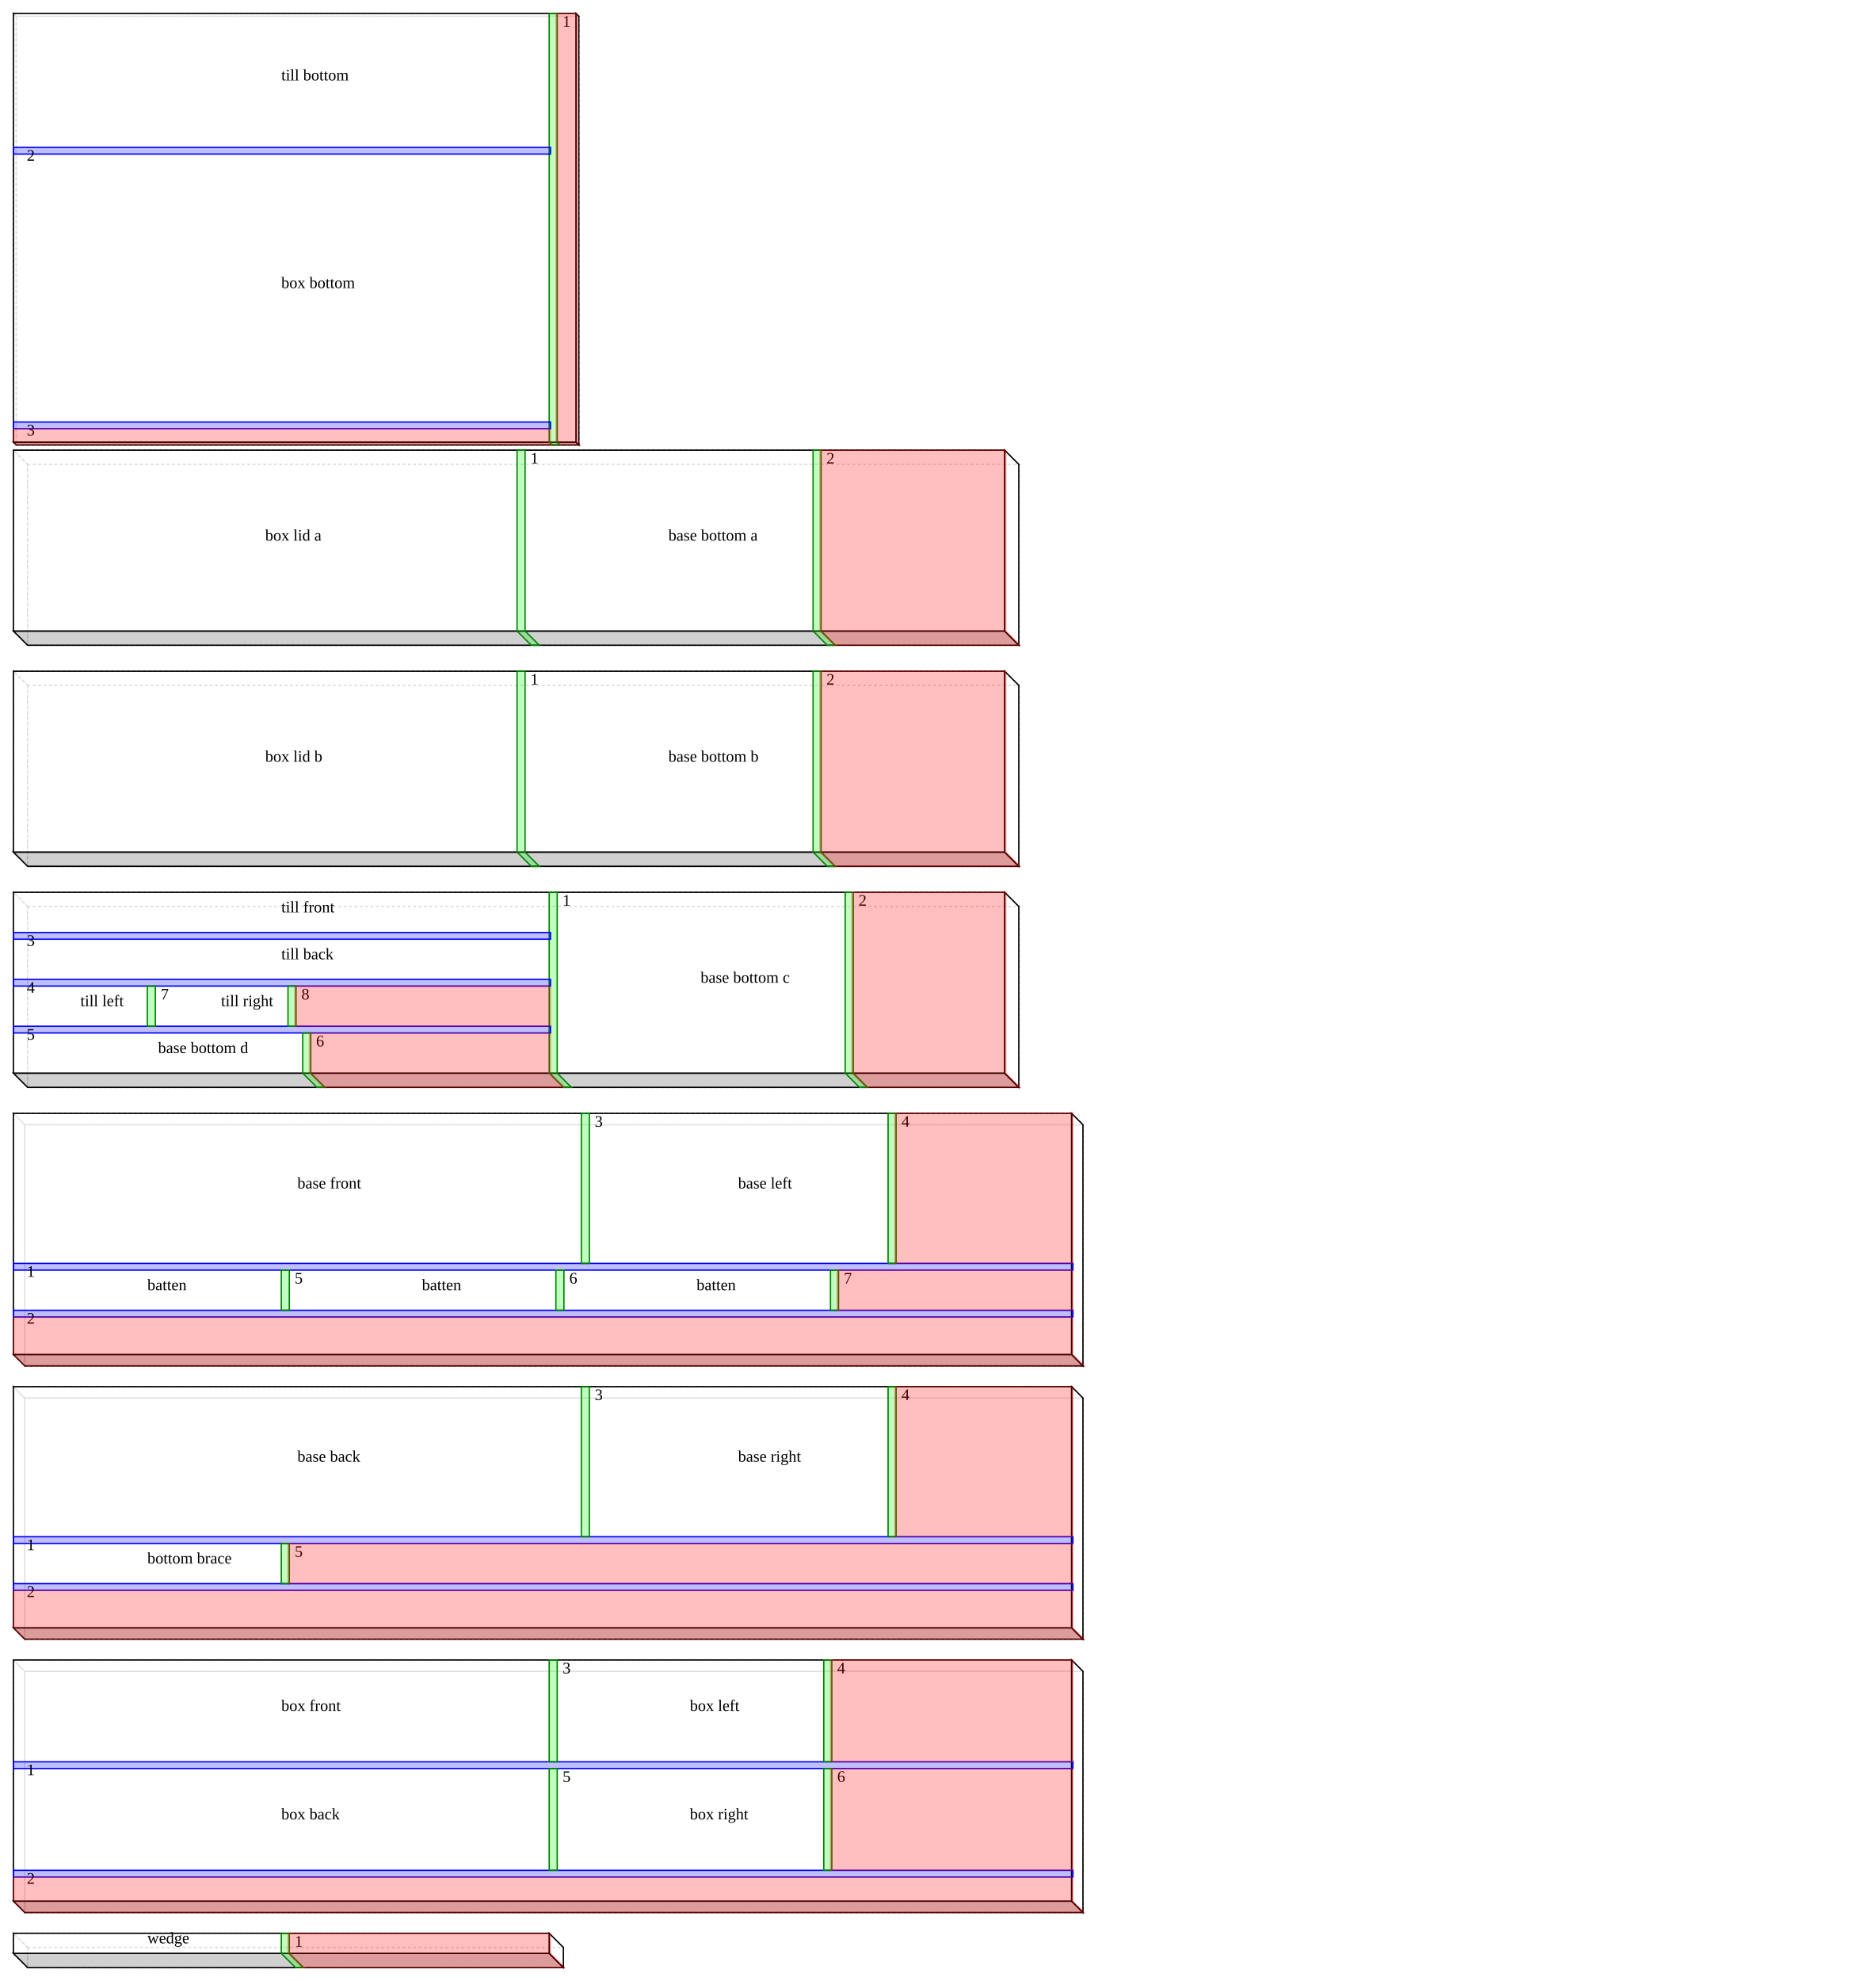
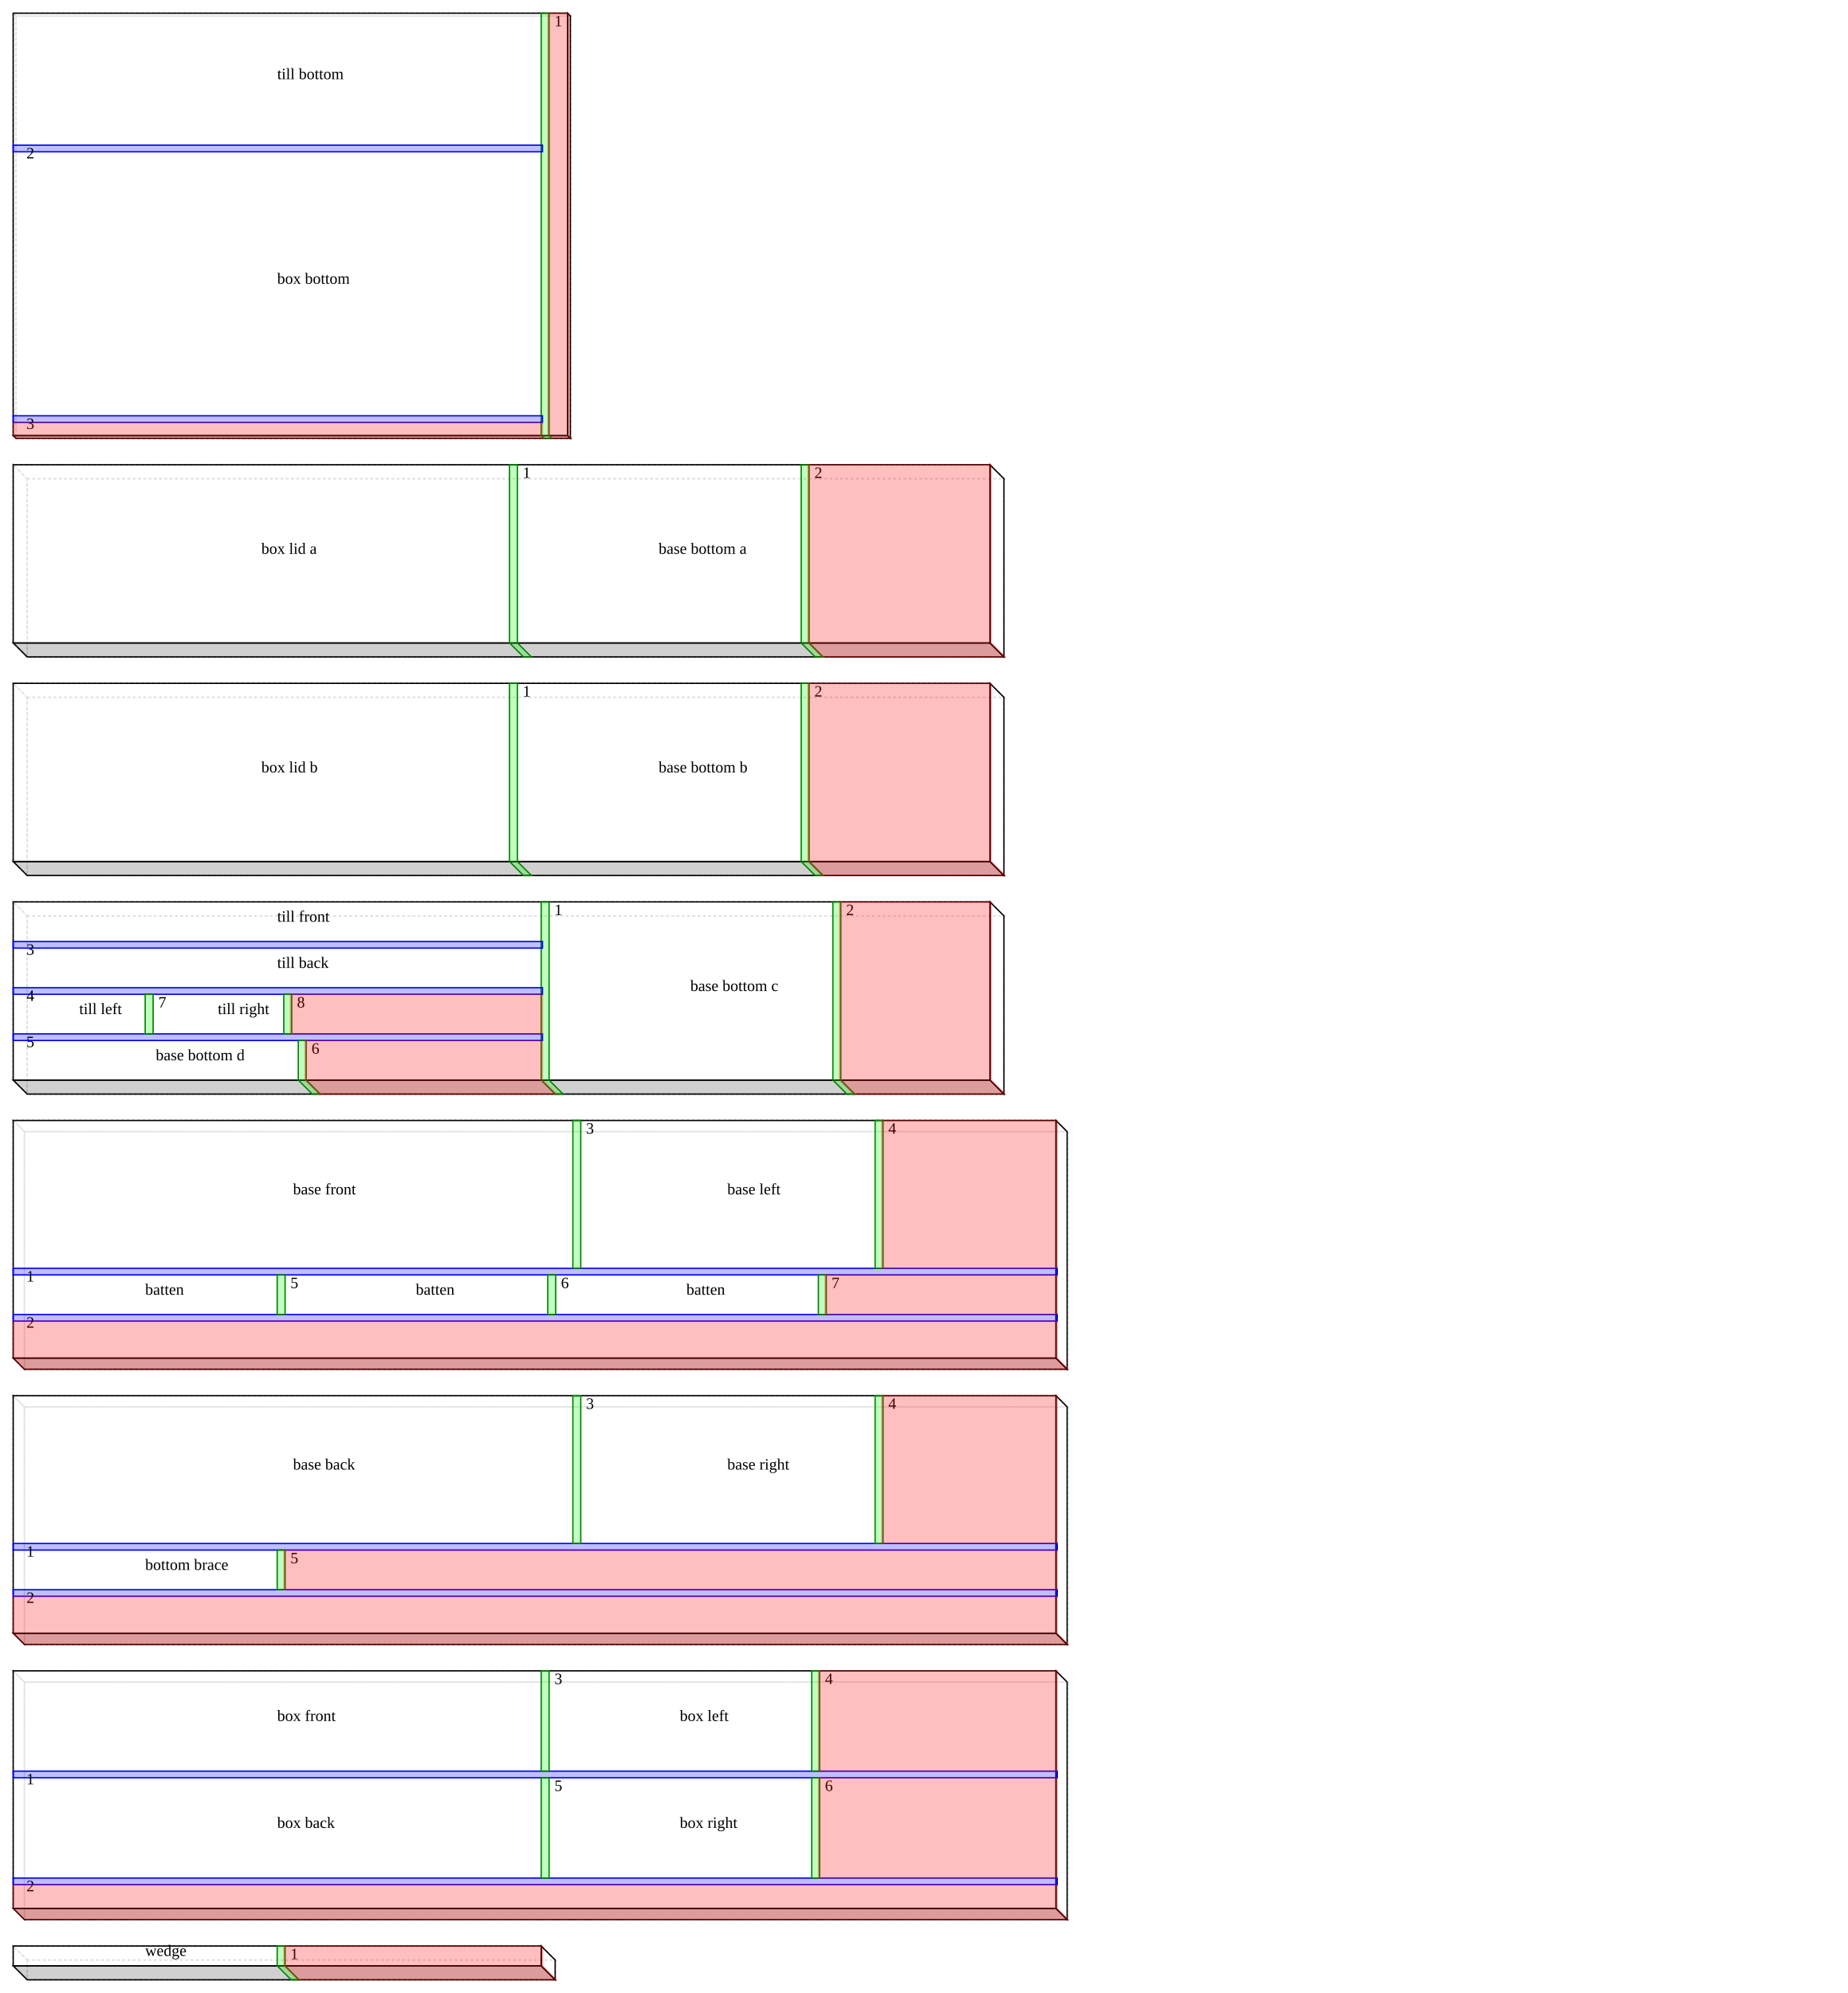
- <svg xmlns="http://www.w3.org/2000/svg" width="1400" viewBox="0 0 1400 1478.607">
+ <svg xmlns="http://www.w3.org/2000/svg" width="1400" viewBox="0 0 1400 1510.004">
  <polygon fill="none" stroke-width="1" stroke-dasharray="2" stroke="gray" points="12.121,12.121 12.121,332.121 432.121,332.121 432.121,12.121" />
  <polygon fill="none" stroke-width="1" stroke-dasharray="2" stroke="gray" points="10.0,10.0 10.0,330.0 12.121,332.121 12.121,12.121" />
  <polygon fill="none" stroke-width="1" stroke-dasharray="2" stroke="gray" points="12.121,12.121 432.121,12.121 430.0,10.0 10.0,10.0" />
  <polygon fill="rgba(192,192,192,0.75)" stroke-width="1" stroke-dasharray="" stroke="black" points="10.0,330.0 430.0,330.0 432.121,332.121 12.121,332.121" />
  <polygon fill="rgba(255,255,255,0.75)" stroke-width="1" stroke-dasharray="" stroke="black" points="432.121,12.121 432.121,332.121 430.0,330.0 430.0,10.0" />
  <polygon fill="rgba(255,255,255,0.75)" stroke-width="1" stroke-dasharray="" stroke="black" points="10.0,10.0 430.0,10.0 430.0,330.0 10.0,330.0" />
  <polygon fill="rgba(0,255,0,0.25)" stroke-width="1" stroke-dasharray="" stroke="green" points="410.0,10.0 416.0,10.0 416.0,330.0 418.121,332.121 412.121,332.121 410.0,330.0" />
  <text style="" text-anchor="left" x="420.0" y="20" fill="black">1</text>
  <polygon fill="rgba(255,0,0,0.25)" stroke-width="1" stroke-dasharray="" stroke="rgba(255,0,0,0.25)" points="415.0,10.0 431.0,10.0 431.0,330.0 433.121,332.121 417.121,332.121 415.0,330.0" />
  <polygon fill="rgba(0,0,255,0.25)" stroke-width="1" stroke-dasharray="" stroke="blue" points="10.0,110.0 411.0,110.0 411.0,115.0 10.0,115.0" />
  <text style="" text-anchor="left" x="20" y="120.0" fill="black">2</text>
  <polygon fill="rgba(0,0,255,0.25)" stroke-width="1" stroke-dasharray="" stroke="blue" points="10.0,315.0 411.0,315.0 411.0,320.0 10.0,320.0" />
  <text style="" text-anchor="left" x="20" y="325.0" fill="black">3</text>
  <polygon fill="rgba(255,0,0,0.25)" stroke-width="1" stroke-dasharray="" stroke="rgba(255,0,0,0.25)" points="10.0,320.0 411.0,320.0 411.0,330.0 413.121,332.121 12.121,332.121 10.0,330.0" />
  <text style="" text-anchor="start" x="210.0" y="60.0" fill="black">till bottom</text>
  <text style="" text-anchor="start" x="210.0" y="215.0" fill="black">box bottom</text>
-   <polygon fill="none" stroke-width="1" stroke-dasharray="2" stroke="gray" points="20.607,346.607 20.607,481.607 760.607,481.607 760.607,346.607" />
-   <polygon fill="none" stroke-width="1" stroke-dasharray="2" stroke="gray" points="10.0,336.0 10.0,471.0 20.607,481.607 20.607,346.607" />
-   <polygon fill="none" stroke-width="1" stroke-dasharray="2" stroke="gray" points="20.607,346.607 760.607,346.607 750.0,336.0 10.0,336.0" />
-   <polygon fill="rgba(192,192,192,0.75)" stroke-width="1" stroke-dasharray="" stroke="black" points="10.0,471.0 750.0,471.0 760.607,481.607 20.607,481.607" />
-   <polygon fill="rgba(255,255,255,0.75)" stroke-width="1" stroke-dasharray="" stroke="black" points="760.607,346.607 760.607,481.607 750.0,471.0 750.0,336.0" />
-   <polygon fill="rgba(255,255,255,0.75)" stroke-width="1" stroke-dasharray="" stroke="black" points="10.0,336.0 750.0,336.0 750.0,471.0 10.0,471.0" />
-   <polygon fill="rgba(0,255,0,0.25)" stroke-width="1" stroke-dasharray="" stroke="green" points="386.0,336.0 392.0,336.0 392.0,471.0 402.607,481.607 396.607,481.607 386.0,471.0" />
-   <text style="" text-anchor="left" x="396.0" y="346" fill="black">1</text>
-   <polygon fill="rgba(0,255,0,0.25)" stroke-width="1" stroke-dasharray="" stroke="green" points="607.0,336.0 613.0,336.0 613.0,471.0 623.607,481.607 617.607,481.607 607.0,471.0" />
-   <text style="" text-anchor="left" x="617.0" y="346" fill="black">2</text>
-   <polygon fill="rgba(255,0,0,0.25)" stroke-width="1" stroke-dasharray="" stroke="rgba(255,0,0,0.25)" points="612.0,336.0 751.0,336.0 751.0,471.0 761.607,481.607 622.607,481.607 612.0,471.0" />
-   <text style="" text-anchor="start" x="198.0" y="403.5" fill="black">box lid a</text>
-   <text style="" text-anchor="start" x="499.0" y="403.5" fill="black">base bottom a</text>
-   <polygon fill="none" stroke-width="1" stroke-dasharray="2" stroke="gray" points="20.607,511.607 20.607,646.607 760.607,646.607 760.607,511.607" />
-   <polygon fill="none" stroke-width="1" stroke-dasharray="2" stroke="gray" points="10.0,501.0 10.0,636.0 20.607,646.607 20.607,511.607" />
-   <polygon fill="none" stroke-width="1" stroke-dasharray="2" stroke="gray" points="20.607,511.607 760.607,511.607 750.0,501.0 10.0,501.0" />
-   <polygon fill="rgba(192,192,192,0.75)" stroke-width="1" stroke-dasharray="" stroke="black" points="10.0,636.0 750.0,636.0 760.607,646.607 20.607,646.607" />
-   <polygon fill="rgba(255,255,255,0.75)" stroke-width="1" stroke-dasharray="" stroke="black" points="760.607,511.607 760.607,646.607 750.0,636.0 750.0,501.0" />
-   <polygon fill="rgba(255,255,255,0.75)" stroke-width="1" stroke-dasharray="" stroke="black" points="10.0,501.0 750.0,501.0 750.0,636.0 10.0,636.0" />
-   <polygon fill="rgba(0,255,0,0.25)" stroke-width="1" stroke-dasharray="" stroke="green" points="386.0,501.0 392.0,501.0 392.0,636.0 402.607,646.607 396.607,646.607 386.0,636.0" />
-   <text style="" text-anchor="left" x="396.0" y="511" fill="black">1</text>
-   <polygon fill="rgba(0,255,0,0.25)" stroke-width="1" stroke-dasharray="" stroke="green" points="607.0,501.0 613.0,501.0 613.0,636.0 623.607,646.607 617.607,646.607 607.0,636.0" />
-   <text style="" text-anchor="left" x="617.0" y="511" fill="black">2</text>
-   <polygon fill="rgba(255,0,0,0.25)" stroke-width="1" stroke-dasharray="" stroke="rgba(255,0,0,0.25)" points="612.0,501.0 751.0,501.0 751.0,636.0 761.607,646.607 622.607,646.607 612.0,636.0" />
-   <text style="" text-anchor="start" x="198.0" y="568.5" fill="black">box lid b</text>
-   <text style="" text-anchor="start" x="499.0" y="568.5" fill="black">base bottom b</text>
-   <polygon fill="none" stroke-width="1" stroke-dasharray="2" stroke="gray" points="20.607,676.607 20.607,811.607 760.607,811.607 760.607,676.607" />
-   <polygon fill="none" stroke-width="1" stroke-dasharray="2" stroke="gray" points="10.0,666.0 10.0,801.0 20.607,811.607 20.607,676.607" />
-   <polygon fill="none" stroke-width="1" stroke-dasharray="2" stroke="gray" points="20.607,676.607 760.607,676.607 750.0,666.0 10.0,666.0" />
-   <polygon fill="rgba(192,192,192,0.75)" stroke-width="1" stroke-dasharray="" stroke="black" points="10.0,801.0 750.0,801.0 760.607,811.607 20.607,811.607" />
-   <polygon fill="rgba(255,255,255,0.75)" stroke-width="1" stroke-dasharray="" stroke="black" points="760.607,676.607 760.607,811.607 750.0,801.0 750.0,666.0" />
-   <polygon fill="rgba(255,255,255,0.75)" stroke-width="1" stroke-dasharray="" stroke="black" points="10.0,666.0 750.0,666.0 750.0,801.0 10.0,801.0" />
-   <polygon fill="rgba(0,255,0,0.25)" stroke-width="1" stroke-dasharray="" stroke="green" points="410.0,666.0 416.0,666.0 416.0,801.0 426.607,811.607 420.607,811.607 410.0,801.0" />
-   <text style="" text-anchor="left" x="420.0" y="676" fill="black">1</text>
-   <polygon fill="rgba(0,255,0,0.25)" stroke-width="1" stroke-dasharray="" stroke="green" points="631.0,666.0 637.0,666.0 637.0,801.0 647.607,811.607 641.607,811.607 631.0,801.0" />
-   <text style="" text-anchor="left" x="641.0" y="676" fill="black">2</text>
-   <polygon fill="rgba(255,0,0,0.25)" stroke-width="1" stroke-dasharray="" stroke="rgba(255,0,0,0.25)" points="636.0,666.0 751.0,666.0 751.0,801.0 761.607,811.607 646.607,811.607 636.0,801.0" />
-   <text style="" text-anchor="start" x="523.0" y="733.5" fill="black">base bottom c</text>
-   <polygon fill="rgba(0,0,255,0.25)" stroke-width="1" stroke-dasharray="" stroke="blue" points="10.0,696.0 411.0,696.0 411.0,701.0 10.0,701.0" />
-   <text style="" text-anchor="left" x="20" y="706" fill="black">3</text>
-   <polygon fill="rgba(0,0,255,0.25)" stroke-width="1" stroke-dasharray="" stroke="blue" points="10.0,731.0 411.0,731.0 411.0,736.0 10.0,736.0" />
-   <text style="" text-anchor="left" x="20" y="741" fill="black">4</text>
-   <polygon fill="rgba(0,0,255,0.25)" stroke-width="1" stroke-dasharray="" stroke="blue" points="10.0,766.0 411.0,766.0 411.0,771.0 10.0,771.0" />
-   <text style="" text-anchor="left" x="20" y="776" fill="black">5</text>
-   <polygon fill="rgba(0,255,0,0.25)" stroke-width="1" stroke-dasharray="" stroke="green" points="226.0,771.0 232.0,771.0 232.0,801.0 242.607,811.607 236.607,811.607 226.0,801.0" />
-   <text style="" text-anchor="left" x="236.0" y="781" fill="black">6</text>
-   <polygon fill="rgba(255,0,0,0.25)" stroke-width="1" stroke-dasharray="" stroke="rgba(255,0,0,0.25)" points="231.0,771.0 411.0,771.0 411.0,801.0 421.607,811.607 241.607,811.607 231.0,801.0" />
-   <text style="" text-anchor="start" x="118.0" y="786.0" fill="black">base bottom d</text>
-   <polygon fill="rgba(0,255,0,0.25)" stroke-width="1" stroke-dasharray="" stroke="green" points="110.0,736.0 116.0,736.0 116.0,766.0 110.0,766.0" />
-   <text style="" text-anchor="left" x="120.0" y="746" fill="black">7</text>
-   <polygon fill="rgba(0,255,0,0.25)" stroke-width="1" stroke-dasharray="" stroke="green" points="215.0,736.0 221.0,736.0 221.0,766.0 215.0,766.0" />
-   <text style="" text-anchor="left" x="225.0" y="746" fill="black">8</text>
-   <polygon fill="rgba(255,0,0,0.25)" stroke-width="1" stroke-dasharray="" stroke="rgba(255,0,0,0.25)" points="220.0,736.0 411.0,736.0 411.0,766.0 220.0,766.0" />
-   <text style="" text-anchor="start" x="210.0" y="681.0" fill="black">till front</text>
-   <text style="" text-anchor="start" x="210.0" y="716.0" fill="black">till back</text>
-   <text style="" text-anchor="start" x="60.0" y="751.0" fill="black">till left</text>
-   <text style="" text-anchor="start" x="165.0" y="751.0" fill="black">till right</text>
-   <polygon fill="none" stroke-width="1" stroke-dasharray="2" stroke="gray" points="18.485,839.485 18.485,1019.485 808.485,1019.485 808.485,839.485" />
-   <polygon fill="none" stroke-width="1" stroke-dasharray="2" stroke="gray" points="10.0,831.0 10.0,1011.0 18.485,1019.485 18.485,839.485" />
-   <polygon fill="none" stroke-width="1" stroke-dasharray="2" stroke="gray" points="18.485,839.485 808.485,839.485 800.0,831.0 10.0,831.0" />
-   <polygon fill="rgba(192,192,192,0.75)" stroke-width="1" stroke-dasharray="" stroke="black" points="10.0,1011.0 800.0,1011.0 808.485,1019.485 18.485,1019.485" />
-   <polygon fill="rgba(255,255,255,0.75)" stroke-width="1" stroke-dasharray="" stroke="black" points="808.485,839.485 808.485,1019.485 800.0,1011.0 800.0,831.0" />
-   <polygon fill="rgba(255,255,255,0.75)" stroke-width="1" stroke-dasharray="" stroke="black" points="10.0,831.0 800.0,831.0 800.0,1011.0 10.0,1011.0" />
-   <polygon fill="rgba(0,0,255,0.25)" stroke-width="1" stroke-dasharray="" stroke="blue" points="10.0,943.0 801.0,943.0 801.0,948.0 10.0,948.0" />
-   <text style="" text-anchor="left" x="20" y="953.0" fill="black">1</text>
-   <polygon fill="rgba(0,0,255,0.25)" stroke-width="1" stroke-dasharray="" stroke="blue" points="10.0,978.0 801.0,978.0 801.0,983.0 10.0,983.0" />
-   <text style="" text-anchor="left" x="20" y="988.0" fill="black">2</text>
-   <polygon fill="rgba(255,0,0,0.25)" stroke-width="1" stroke-dasharray="" stroke="rgba(255,0,0,0.25)" points="10.0,983.0 801.0,983.0 801.0,1011.0 809.485,1019.485 18.485,1019.485 10.0,1011.0" />
-   <polygon fill="rgba(0,255,0,0.25)" stroke-width="1" stroke-dasharray="" stroke="green" points="434.0,831.0 440.0,831.0 440.0,943.0 434.0,943.0" />
-   <text style="" text-anchor="left" x="444.0" y="841" fill="black">3</text>
-   <polygon fill="rgba(0,255,0,0.25)" stroke-width="1" stroke-dasharray="" stroke="green" points="663.0,831.0 669.0,831.0 669.0,943.0 663.0,943.0" />
-   <text style="" text-anchor="left" x="673.0" y="841" fill="black">4</text>
-   <polygon fill="rgba(255,0,0,0.25)" stroke-width="1" stroke-dasharray="" stroke="rgba(255,0,0,0.25)" points="668.0,831.0 801.0,831.0 801.0,943.0 668.0,943.0" />
-   <text style="" text-anchor="start" x="222.0" y="887.0" fill="black">base front</text>
-   <text style="" text-anchor="start" x="551.0" y="887.0" fill="black">base left</text>
-   <polygon fill="rgba(0,255,0,0.25)" stroke-width="1" stroke-dasharray="" stroke="green" points="210.0,948.0 216.0,948.0 216.0,978.0 210.0,978.0" />
-   <text style="" text-anchor="left" x="220.0" y="958.0" fill="black">5</text>
-   <polygon fill="rgba(0,255,0,0.25)" stroke-width="1" stroke-dasharray="" stroke="green" points="415.0,948.0 421.0,948.0 421.0,978.0 415.0,978.0" />
-   <text style="" text-anchor="left" x="425.0" y="958.0" fill="black">6</text>
-   <polygon fill="rgba(0,255,0,0.25)" stroke-width="1" stroke-dasharray="" stroke="green" points="620.0,948.0 626.0,948.0 626.0,978.0 620.0,978.0" />
-   <text style="" text-anchor="left" x="630.0" y="958.0" fill="black">7</text>
-   <polygon fill="rgba(255,0,0,0.25)" stroke-width="1" stroke-dasharray="" stroke="rgba(255,0,0,0.25)" points="625.0,948.0 801.0,948.0 801.0,978.0 625.0,978.0" />
-   <text style="" text-anchor="start" x="110.0" y="963.0" fill="black">batten</text>
-   <text style="" text-anchor="start" x="315.0" y="963.0" fill="black">batten</text>
-   <text style="" text-anchor="start" x="520.0" y="963.0" fill="black">batten</text>
-   <polygon fill="none" stroke-width="1" stroke-dasharray="2" stroke="gray" points="18.485,1043.485 18.485,1223.485 808.485,1223.485 808.485,1043.485" />
-   <polygon fill="none" stroke-width="1" stroke-dasharray="2" stroke="gray" points="10.0,1035.0 10.0,1215.0 18.485,1223.485 18.485,1043.485" />
-   <polygon fill="none" stroke-width="1" stroke-dasharray="2" stroke="gray" points="18.485,1043.485 808.485,1043.485 800.0,1035.0 10.0,1035.0" />
-   <polygon fill="rgba(192,192,192,0.75)" stroke-width="1" stroke-dasharray="" stroke="black" points="10.0,1215.0 800.0,1215.0 808.485,1223.485 18.485,1223.485" />
-   <polygon fill="rgba(255,255,255,0.75)" stroke-width="1" stroke-dasharray="" stroke="black" points="808.485,1043.485 808.485,1223.485 800.0,1215.0 800.0,1035.0" />
-   <polygon fill="rgba(255,255,255,0.75)" stroke-width="1" stroke-dasharray="" stroke="black" points="10.0,1035.0 800.0,1035.0 800.0,1215.0 10.0,1215.0" />
-   <polygon fill="rgba(0,0,255,0.25)" stroke-width="1" stroke-dasharray="" stroke="blue" points="10.0,1147.0 801.0,1147.0 801.0,1152.0 10.0,1152.0" />
-   <text style="" text-anchor="left" x="20" y="1157.0" fill="black">1</text>
-   <polygon fill="rgba(0,0,255,0.25)" stroke-width="1" stroke-dasharray="" stroke="blue" points="10.0,1182.0 801.0,1182.0 801.0,1187.0 10.0,1187.0" />
-   <text style="" text-anchor="left" x="20" y="1192.0" fill="black">2</text>
-   <polygon fill="rgba(255,0,0,0.25)" stroke-width="1" stroke-dasharray="" stroke="rgba(255,0,0,0.25)" points="10.0,1187.0 801.0,1187.0 801.0,1215.0 809.485,1223.485 18.485,1223.485 10.0,1215.0" />
-   <polygon fill="rgba(0,255,0,0.25)" stroke-width="1" stroke-dasharray="" stroke="green" points="434.0,1035.0 440.0,1035.0 440.0,1147.0 434.0,1147.0" />
-   <text style="" text-anchor="left" x="444.0" y="1045" fill="black">3</text>
-   <polygon fill="rgba(0,255,0,0.25)" stroke-width="1" stroke-dasharray="" stroke="green" points="663.0,1035.0 669.0,1035.0 669.0,1147.0 663.0,1147.0" />
-   <text style="" text-anchor="left" x="673.0" y="1045" fill="black">4</text>
-   <polygon fill="rgba(255,0,0,0.25)" stroke-width="1" stroke-dasharray="" stroke="rgba(255,0,0,0.25)" points="668.0,1035.0 801.0,1035.0 801.0,1147.0 668.0,1147.0" />
-   <text style="" text-anchor="start" x="222.0" y="1091.0" fill="black">base back</text>
-   <text style="" text-anchor="start" x="551.0" y="1091.0" fill="black">base right</text>
-   <polygon fill="rgba(0,255,0,0.25)" stroke-width="1" stroke-dasharray="" stroke="green" points="210.0,1152.0 216.0,1152.0 216.0,1182.0 210.0,1182.0" />
-   <text style="" text-anchor="left" x="220.0" y="1162.0" fill="black">5</text>
-   <polygon fill="rgba(255,0,0,0.25)" stroke-width="1" stroke-dasharray="" stroke="rgba(255,0,0,0.25)" points="215.0,1152.0 801.0,1152.0 801.0,1182.0 215.0,1182.0" />
-   <text style="" text-anchor="start" x="110.0" y="1167.0" fill="black">bottom brace</text>
-   <polygon fill="none" stroke-width="1" stroke-dasharray="2" stroke="gray" points="18.485,1247.485 18.485,1427.485 808.485,1427.485 808.485,1247.485" />
-   <polygon fill="none" stroke-width="1" stroke-dasharray="2" stroke="gray" points="10.0,1239.0 10.0,1419.0 18.485,1427.485 18.485,1247.485" />
-   <polygon fill="none" stroke-width="1" stroke-dasharray="2" stroke="gray" points="18.485,1247.485 808.485,1247.485 800.0,1239.0 10.0,1239.0" />
-   <polygon fill="rgba(192,192,192,0.75)" stroke-width="1" stroke-dasharray="" stroke="black" points="10.0,1419.0 800.0,1419.0 808.485,1427.485 18.485,1427.485" />
-   <polygon fill="rgba(255,255,255,0.75)" stroke-width="1" stroke-dasharray="" stroke="black" points="808.485,1247.485 808.485,1427.485 800.0,1419.0 800.0,1239.0" />
-   <polygon fill="rgba(255,255,255,0.75)" stroke-width="1" stroke-dasharray="" stroke="black" points="10.0,1239.0 800.0,1239.0 800.0,1419.0 10.0,1419.0" />
-   <polygon fill="rgba(0,0,255,0.25)" stroke-width="1" stroke-dasharray="" stroke="blue" points="10.0,1315.0 801.0,1315.0 801.0,1320.0 10.0,1320.0" />
-   <text style="" text-anchor="left" x="20" y="1325.0" fill="black">1</text>
-   <polygon fill="rgba(0,0,255,0.25)" stroke-width="1" stroke-dasharray="" stroke="blue" points="10.0,1396.0 801.0,1396.0 801.0,1401.0 10.0,1401.0" />
-   <text style="" text-anchor="left" x="20" y="1406.0" fill="black">2</text>
-   <polygon fill="rgba(255,0,0,0.25)" stroke-width="1" stroke-dasharray="" stroke="rgba(255,0,0,0.25)" points="10.0,1401.0 801.0,1401.0 801.0,1419.0 809.485,1427.485 18.485,1427.485 10.0,1419.0" />
-   <polygon fill="rgba(0,255,0,0.25)" stroke-width="1" stroke-dasharray="" stroke="green" points="410.0,1239.0 416.0,1239.0 416.0,1315.0 410.0,1315.0" />
-   <text style="" text-anchor="left" x="420.0" y="1249" fill="black">3</text>
-   <polygon fill="rgba(0,255,0,0.25)" stroke-width="1" stroke-dasharray="" stroke="green" points="615.0,1239.0 621.0,1239.0 621.0,1315.0 615.0,1315.0" />
-   <text style="" text-anchor="left" x="625.0" y="1249" fill="black">4</text>
-   <polygon fill="rgba(255,0,0,0.25)" stroke-width="1" stroke-dasharray="" stroke="rgba(255,0,0,0.25)" points="620.0,1239.0 801.0,1239.0 801.0,1315.0 620.0,1315.0" />
-   <polygon fill="rgba(0,255,0,0.25)" stroke-width="1" stroke-dasharray="" stroke="green" points="410.0,1320.0 416.0,1320.0 416.0,1396.0 410.0,1396.0" />
-   <text style="" text-anchor="left" x="420.0" y="1330.0" fill="black">5</text>
-   <polygon fill="rgba(0,255,0,0.25)" stroke-width="1" stroke-dasharray="" stroke="green" points="615.0,1320.0 621.0,1320.0 621.0,1396.0 615.0,1396.0" />
-   <text style="" text-anchor="left" x="625.0" y="1330.0" fill="black">6</text>
-   <polygon fill="rgba(255,0,0,0.25)" stroke-width="1" stroke-dasharray="" stroke="rgba(255,0,0,0.25)" points="620.0,1320.0 801.0,1320.0 801.0,1396.0 620.0,1396.0" />
-   <text style="" text-anchor="start" x="210.0" y="1277.0" fill="black">box front</text>
-   <text style="" text-anchor="start" x="515.0" y="1277.0" fill="black">box left</text>
-   <text style="" text-anchor="start" x="210.0" y="1358.0" fill="black">box back</text>
-   <text style="" text-anchor="start" x="515.0" y="1358.0" fill="black">box right</text>
-   <polygon fill="none" stroke-width="1" stroke-dasharray="2" stroke="gray" points="20.607,1453.607 20.607,1468.607 420.607,1468.607 420.607,1453.607" />
-   <polygon fill="none" stroke-width="1" stroke-dasharray="2" stroke="gray" points="10.0,1443.0 10.0,1458.0 20.607,1468.607 20.607,1453.607" />
-   <polygon fill="none" stroke-width="1" stroke-dasharray="2" stroke="gray" points="20.607,1453.607 420.607,1453.607 410.0,1443.0 10.0,1443.0" />
-   <polygon fill="rgba(192,192,192,0.75)" stroke-width="1" stroke-dasharray="" stroke="black" points="10.0,1458.0 410.0,1458.0 420.607,1468.607 20.607,1468.607" />
-   <polygon fill="rgba(255,255,255,0.75)" stroke-width="1" stroke-dasharray="" stroke="black" points="420.607,1453.607 420.607,1468.607 410.0,1458.0 410.0,1443.0" />
-   <polygon fill="rgba(255,255,255,0.75)" stroke-width="1" stroke-dasharray="" stroke="black" points="10.0,1443.0 410.0,1443.0 410.0,1458.0 10.0,1458.0" />
-   <polygon fill="rgba(0,255,0,0.25)" stroke-width="1" stroke-dasharray="" stroke="green" points="210.0,1443.0 216.0,1443.0 216.0,1458.0 226.607,1468.607 220.607,1468.607 210.0,1458.0" />
-   <text style="" text-anchor="left" x="220.0" y="1453" fill="black">1</text>
-   <polygon fill="rgba(255,0,0,0.25)" stroke-width="1" stroke-dasharray="" stroke="rgba(255,0,0,0.25)" points="215.0,1443.0 411.0,1443.0 411.0,1458.0 421.607,1468.607 225.607,1468.607 215.0,1458.0" />
-   <text style="" text-anchor="start" x="110.0" y="1450.5" fill="black">wedge</text>
+   <polygon fill="none" stroke-width="1" stroke-dasharray="2" stroke="gray" points="20.607,362.728 20.607,497.728 760.607,497.728 760.607,362.728" />
+   <polygon fill="none" stroke-width="1" stroke-dasharray="2" stroke="gray" points="10.0,352.121 10.0,487.121 20.607,497.728 20.607,362.728" />
+   <polygon fill="none" stroke-width="1" stroke-dasharray="2" stroke="gray" points="20.607,362.728 760.607,362.728 750.0,352.121 10.0,352.121" />
+   <polygon fill="rgba(192,192,192,0.75)" stroke-width="1" stroke-dasharray="" stroke="black" points="10.0,487.121 750.0,487.121 760.607,497.728 20.607,497.728" />
+   <polygon fill="rgba(255,255,255,0.75)" stroke-width="1" stroke-dasharray="" stroke="black" points="760.607,362.728 760.607,497.728 750.0,487.121 750.0,352.121" />
+   <polygon fill="rgba(255,255,255,0.75)" stroke-width="1" stroke-dasharray="" stroke="black" points="10.0,352.121 750.0,352.121 750.0,487.121 10.0,487.121" />
+   <polygon fill="rgba(0,255,0,0.25)" stroke-width="1" stroke-dasharray="" stroke="green" points="386.0,352.121 392.0,352.121 392.0,487.121 402.607,497.728 396.607,497.728 386.0,487.121" />
+   <text style="" text-anchor="left" x="396.0" y="362.121" fill="black">1</text>
+   <polygon fill="rgba(0,255,0,0.25)" stroke-width="1" stroke-dasharray="" stroke="green" points="607.0,352.121 613.0,352.121 613.0,487.121 623.607,497.728 617.607,497.728 607.0,487.121" />
+   <text style="" text-anchor="left" x="617.0" y="362.121" fill="black">2</text>
+   <polygon fill="rgba(255,0,0,0.25)" stroke-width="1" stroke-dasharray="" stroke="rgba(255,0,0,0.25)" points="612.0,352.121 751.0,352.121 751.0,487.121 761.607,497.728 622.607,497.728 612.0,487.121" />
+   <text style="" text-anchor="start" x="198.0" y="419.621" fill="black">box lid a</text>
+   <text style="" text-anchor="start" x="499.0" y="419.621" fill="black">base bottom a</text>
+   <polygon fill="none" stroke-width="1" stroke-dasharray="2" stroke="gray" points="20.607,528.335 20.607,663.335 760.607,663.335 760.607,528.335" />
+   <polygon fill="none" stroke-width="1" stroke-dasharray="2" stroke="gray" points="10.0,517.728 10.0,652.728 20.607,663.335 20.607,528.335" />
+   <polygon fill="none" stroke-width="1" stroke-dasharray="2" stroke="gray" points="20.607,528.335 760.607,528.335 750.0,517.728 10.0,517.728" />
+   <polygon fill="rgba(192,192,192,0.75)" stroke-width="1" stroke-dasharray="" stroke="black" points="10.0,652.728 750.0,652.728 760.607,663.335 20.607,663.335" />
+   <polygon fill="rgba(255,255,255,0.75)" stroke-width="1" stroke-dasharray="" stroke="black" points="760.607,528.335 760.607,663.335 750.0,652.728 750.0,517.728" />
+   <polygon fill="rgba(255,255,255,0.75)" stroke-width="1" stroke-dasharray="" stroke="black" points="10.0,517.728 750.0,517.728 750.0,652.728 10.0,652.728" />
+   <polygon fill="rgba(0,255,0,0.25)" stroke-width="1" stroke-dasharray="" stroke="green" points="386.0,517.728 392.0,517.728 392.0,652.728 402.607,663.335 396.607,663.335 386.0,652.728" />
+   <text style="" text-anchor="left" x="396.0" y="527.728" fill="black">1</text>
+   <polygon fill="rgba(0,255,0,0.25)" stroke-width="1" stroke-dasharray="" stroke="green" points="607.0,517.728 613.0,517.728 613.0,652.728 623.607,663.335 617.607,663.335 607.0,652.728" />
+   <text style="" text-anchor="left" x="617.0" y="527.728" fill="black">2</text>
+   <polygon fill="rgba(255,0,0,0.25)" stroke-width="1" stroke-dasharray="" stroke="rgba(255,0,0,0.25)" points="612.0,517.728 751.0,517.728 751.0,652.728 761.607,663.335 622.607,663.335 612.0,652.728" />
+   <text style="" text-anchor="start" x="198.0" y="585.228" fill="black">box lid b</text>
+   <text style="" text-anchor="start" x="499.0" y="585.228" fill="black">base bottom b</text>
+   <polygon fill="none" stroke-width="1" stroke-dasharray="2" stroke="gray" points="20.607,693.941 20.607,828.941 760.607,828.941 760.607,693.941" />
+   <polygon fill="none" stroke-width="1" stroke-dasharray="2" stroke="gray" points="10.0,683.335 10.0,818.335 20.607,828.941 20.607,693.941" />
+   <polygon fill="none" stroke-width="1" stroke-dasharray="2" stroke="gray" points="20.607,693.941 760.607,693.941 750.0,683.335 10.0,683.335" />
+   <polygon fill="rgba(192,192,192,0.75)" stroke-width="1" stroke-dasharray="" stroke="black" points="10.0,818.335 750.0,818.335 760.607,828.941 20.607,828.941" />
+   <polygon fill="rgba(255,255,255,0.75)" stroke-width="1" stroke-dasharray="" stroke="black" points="760.607,693.941 760.607,828.941 750.0,818.335 750.0,683.335" />
+   <polygon fill="rgba(255,255,255,0.75)" stroke-width="1" stroke-dasharray="" stroke="black" points="10.0,683.335 750.0,683.335 750.0,818.335 10.0,818.335" />
+   <polygon fill="rgba(0,255,0,0.25)" stroke-width="1" stroke-dasharray="" stroke="green" points="410.0,683.335 416.0,683.335 416.0,818.335 426.607,828.941 420.607,828.941 410.0,818.335" />
+   <text style="" text-anchor="left" x="420.0" y="693.335" fill="black">1</text>
+   <polygon fill="rgba(0,255,0,0.25)" stroke-width="1" stroke-dasharray="" stroke="green" points="631.0,683.335 637.0,683.335 637.0,818.335 647.607,828.941 641.607,828.941 631.0,818.335" />
+   <text style="" text-anchor="left" x="641.0" y="693.335" fill="black">2</text>
+   <polygon fill="rgba(255,0,0,0.25)" stroke-width="1" stroke-dasharray="" stroke="rgba(255,0,0,0.25)" points="636.0,683.335 751.0,683.335 751.0,818.335 761.607,828.941 646.607,828.941 636.0,818.335" />
+   <text style="" text-anchor="start" x="523.0" y="750.835" fill="black">base bottom c</text>
+   <polygon fill="rgba(0,0,255,0.25)" stroke-width="1" stroke-dasharray="" stroke="blue" points="10.0,713.335 411.0,713.335 411.0,718.335 10.0,718.335" />
+   <text style="" text-anchor="left" x="20" y="723.335" fill="black">3</text>
+   <polygon fill="rgba(0,0,255,0.25)" stroke-width="1" stroke-dasharray="" stroke="blue" points="10.0,748.335 411.0,748.335 411.0,753.335 10.0,753.335" />
+   <text style="" text-anchor="left" x="20" y="758.335" fill="black">4</text>
+   <polygon fill="rgba(0,0,255,0.25)" stroke-width="1" stroke-dasharray="" stroke="blue" points="10.0,783.335 411.0,783.335 411.0,788.335 10.0,788.335" />
+   <text style="" text-anchor="left" x="20" y="793.335" fill="black">5</text>
+   <polygon fill="rgba(0,255,0,0.25)" stroke-width="1" stroke-dasharray="" stroke="green" points="226.0,788.335 232.0,788.335 232.0,818.335 242.607,828.941 236.607,828.941 226.0,818.335" />
+   <text style="" text-anchor="left" x="236.0" y="798.335" fill="black">6</text>
+   <polygon fill="rgba(255,0,0,0.25)" stroke-width="1" stroke-dasharray="" stroke="rgba(255,0,0,0.25)" points="231.0,788.335 411.0,788.335 411.0,818.335 421.607,828.941 241.607,828.941 231.0,818.335" />
+   <text style="" text-anchor="start" x="118.0" y="803.335" fill="black">base bottom d</text>
+   <polygon fill="rgba(0,255,0,0.25)" stroke-width="1" stroke-dasharray="" stroke="green" points="110.0,753.335 116.0,753.335 116.0,783.335 110.0,783.335" />
+   <text style="" text-anchor="left" x="120.0" y="763.335" fill="black">7</text>
+   <polygon fill="rgba(0,255,0,0.25)" stroke-width="1" stroke-dasharray="" stroke="green" points="215.0,753.335 221.0,753.335 221.0,783.335 215.0,783.335" />
+   <text style="" text-anchor="left" x="225.0" y="763.335" fill="black">8</text>
+   <polygon fill="rgba(255,0,0,0.25)" stroke-width="1" stroke-dasharray="" stroke="rgba(255,0,0,0.25)" points="220.0,753.335 411.0,753.335 411.0,783.335 220.0,783.335" />
+   <text style="" text-anchor="start" x="210.0" y="698.335" fill="black">till front</text>
+   <text style="" text-anchor="start" x="210.0" y="733.335" fill="black">till back</text>
+   <text style="" text-anchor="start" x="60.0" y="768.335" fill="black">till left</text>
+   <text style="" text-anchor="start" x="165.0" y="768.335" fill="black">till right</text>
+   <polygon fill="none" stroke-width="1" stroke-dasharray="2" stroke="gray" points="18.485,857.426 18.485,1037.426 808.485,1037.426 808.485,857.426" />
+   <polygon fill="none" stroke-width="1" stroke-dasharray="2" stroke="gray" points="10.0,848.941 10.0,1028.941 18.485,1037.426 18.485,857.426" />
+   <polygon fill="none" stroke-width="1" stroke-dasharray="2" stroke="gray" points="18.485,857.426 808.485,857.426 800.0,848.941 10.0,848.941" />
+   <polygon fill="rgba(192,192,192,0.75)" stroke-width="1" stroke-dasharray="" stroke="black" points="10.0,1028.941 800.0,1028.941 808.485,1037.426 18.485,1037.426" />
+   <polygon fill="rgba(255,255,255,0.75)" stroke-width="1" stroke-dasharray="" stroke="black" points="808.485,857.426 808.485,1037.426 800.0,1028.941 800.0,848.941" />
+   <polygon fill="rgba(255,255,255,0.75)" stroke-width="1" stroke-dasharray="" stroke="black" points="10.0,848.941 800.0,848.941 800.0,1028.941 10.0,1028.941" />
+   <polygon fill="rgba(0,0,255,0.25)" stroke-width="1" stroke-dasharray="" stroke="blue" points="10.0,960.941 801.0,960.941 801.0,965.941 10.0,965.941" />
+   <text style="" text-anchor="left" x="20" y="970.941" fill="black">1</text>
+   <polygon fill="rgba(0,0,255,0.25)" stroke-width="1" stroke-dasharray="" stroke="blue" points="10.0,995.941 801.0,995.941 801.0,1000.941 10.0,1000.941" />
+   <text style="" text-anchor="left" x="20" y="1005.941" fill="black">2</text>
+   <polygon fill="rgba(255,0,0,0.25)" stroke-width="1" stroke-dasharray="" stroke="rgba(255,0,0,0.25)" points="10.0,1000.941 801.0,1000.941 801.0,1028.941 809.485,1037.426 18.485,1037.426 10.0,1028.941" />
+   <polygon fill="rgba(0,255,0,0.25)" stroke-width="1" stroke-dasharray="" stroke="green" points="434.0,848.941 440.0,848.941 440.0,960.941 434.0,960.941" />
+   <text style="" text-anchor="left" x="444.0" y="858.941" fill="black">3</text>
+   <polygon fill="rgba(0,255,0,0.25)" stroke-width="1" stroke-dasharray="" stroke="green" points="663.0,848.941 669.0,848.941 669.0,960.941 663.0,960.941" />
+   <text style="" text-anchor="left" x="673.0" y="858.941" fill="black">4</text>
+   <polygon fill="rgba(255,0,0,0.25)" stroke-width="1" stroke-dasharray="" stroke="rgba(255,0,0,0.25)" points="668.0,848.941 801.0,848.941 801.0,960.941 668.0,960.941" />
+   <text style="" text-anchor="start" x="222.0" y="904.941" fill="black">base front</text>
+   <text style="" text-anchor="start" x="551.0" y="904.941" fill="black">base left</text>
+   <polygon fill="rgba(0,255,0,0.25)" stroke-width="1" stroke-dasharray="" stroke="green" points="210.0,965.941 216.0,965.941 216.0,995.941 210.0,995.941" />
+   <text style="" text-anchor="left" x="220.0" y="975.941" fill="black">5</text>
+   <polygon fill="rgba(0,255,0,0.25)" stroke-width="1" stroke-dasharray="" stroke="green" points="415.0,965.941 421.0,965.941 421.0,995.941 415.0,995.941" />
+   <text style="" text-anchor="left" x="425.0" y="975.941" fill="black">6</text>
+   <polygon fill="rgba(0,255,0,0.25)" stroke-width="1" stroke-dasharray="" stroke="green" points="620.0,965.941 626.0,965.941 626.0,995.941 620.0,995.941" />
+   <text style="" text-anchor="left" x="630.0" y="975.941" fill="black">7</text>
+   <polygon fill="rgba(255,0,0,0.25)" stroke-width="1" stroke-dasharray="" stroke="rgba(255,0,0,0.25)" points="625.0,965.941 801.0,965.941 801.0,995.941 625.0,995.941" />
+   <text style="" text-anchor="start" x="110.0" y="980.941" fill="black">batten</text>
+   <text style="" text-anchor="start" x="315.0" y="980.941" fill="black">batten</text>
+   <text style="" text-anchor="start" x="520.0" y="980.941" fill="black">batten</text>
+   <polygon fill="none" stroke-width="1" stroke-dasharray="2" stroke="gray" points="18.485,1065.912 18.485,1245.912 808.485,1245.912 808.485,1065.912" />
+   <polygon fill="none" stroke-width="1" stroke-dasharray="2" stroke="gray" points="10.0,1057.426 10.0,1237.426 18.485,1245.912 18.485,1065.912" />
+   <polygon fill="none" stroke-width="1" stroke-dasharray="2" stroke="gray" points="18.485,1065.912 808.485,1065.912 800.0,1057.426 10.0,1057.426" />
+   <polygon fill="rgba(192,192,192,0.75)" stroke-width="1" stroke-dasharray="" stroke="black" points="10.0,1237.426 800.0,1237.426 808.485,1245.912 18.485,1245.912" />
+   <polygon fill="rgba(255,255,255,0.75)" stroke-width="1" stroke-dasharray="" stroke="black" points="808.485,1065.912 808.485,1245.912 800.0,1237.426 800.0,1057.426" />
+   <polygon fill="rgba(255,255,255,0.75)" stroke-width="1" stroke-dasharray="" stroke="black" points="10.0,1057.426 800.0,1057.426 800.0,1237.426 10.0,1237.426" />
+   <polygon fill="rgba(0,0,255,0.25)" stroke-width="1" stroke-dasharray="" stroke="blue" points="10.0,1169.426 801.0,1169.426 801.0,1174.426 10.0,1174.426" />
+   <text style="" text-anchor="left" x="20" y="1179.426" fill="black">1</text>
+   <polygon fill="rgba(0,0,255,0.25)" stroke-width="1" stroke-dasharray="" stroke="blue" points="10.0,1204.426 801.0,1204.426 801.0,1209.426 10.0,1209.426" />
+   <text style="" text-anchor="left" x="20" y="1214.426" fill="black">2</text>
+   <polygon fill="rgba(255,0,0,0.25)" stroke-width="1" stroke-dasharray="" stroke="rgba(255,0,0,0.25)" points="10.0,1209.426 801.0,1209.426 801.0,1237.426 809.485,1245.912 18.485,1245.912 10.0,1237.426" />
+   <polygon fill="rgba(0,255,0,0.25)" stroke-width="1" stroke-dasharray="" stroke="green" points="434.0,1057.426 440.0,1057.426 440.0,1169.426 434.0,1169.426" />
+   <text style="" text-anchor="left" x="444.0" y="1067.426" fill="black">3</text>
+   <polygon fill="rgba(0,255,0,0.25)" stroke-width="1" stroke-dasharray="" stroke="green" points="663.0,1057.426 669.0,1057.426 669.0,1169.426 663.0,1169.426" />
+   <text style="" text-anchor="left" x="673.0" y="1067.426" fill="black">4</text>
+   <polygon fill="rgba(255,0,0,0.25)" stroke-width="1" stroke-dasharray="" stroke="rgba(255,0,0,0.25)" points="668.0,1057.426 801.0,1057.426 801.0,1169.426 668.0,1169.426" />
+   <text style="" text-anchor="start" x="222.0" y="1113.426" fill="black">base back</text>
+   <text style="" text-anchor="start" x="551.0" y="1113.426" fill="black">base right</text>
+   <polygon fill="rgba(0,255,0,0.25)" stroke-width="1" stroke-dasharray="" stroke="green" points="210.0,1174.426 216.0,1174.426 216.0,1204.426 210.0,1204.426" />
+   <text style="" text-anchor="left" x="220.0" y="1184.426" fill="black">5</text>
+   <polygon fill="rgba(255,0,0,0.25)" stroke-width="1" stroke-dasharray="" stroke="rgba(255,0,0,0.25)" points="215.0,1174.426 801.0,1174.426 801.0,1204.426 215.0,1204.426" />
+   <text style="" text-anchor="start" x="110.0" y="1189.426" fill="black">bottom brace</text>
+   <polygon fill="none" stroke-width="1" stroke-dasharray="2" stroke="gray" points="18.485,1274.397 18.485,1454.397 808.485,1454.397 808.485,1274.397" />
+   <polygon fill="none" stroke-width="1" stroke-dasharray="2" stroke="gray" points="10.0,1265.912 10.0,1445.912 18.485,1454.397 18.485,1274.397" />
+   <polygon fill="none" stroke-width="1" stroke-dasharray="2" stroke="gray" points="18.485,1274.397 808.485,1274.397 800.0,1265.912 10.0,1265.912" />
+   <polygon fill="rgba(192,192,192,0.75)" stroke-width="1" stroke-dasharray="" stroke="black" points="10.0,1445.912 800.0,1445.912 808.485,1454.397 18.485,1454.397" />
+   <polygon fill="rgba(255,255,255,0.75)" stroke-width="1" stroke-dasharray="" stroke="black" points="808.485,1274.397 808.485,1454.397 800.0,1445.912 800.0,1265.912" />
+   <polygon fill="rgba(255,255,255,0.75)" stroke-width="1" stroke-dasharray="" stroke="black" points="10.0,1265.912 800.0,1265.912 800.0,1445.912 10.0,1445.912" />
+   <polygon fill="rgba(0,0,255,0.25)" stroke-width="1" stroke-dasharray="" stroke="blue" points="10.0,1341.912 801.0,1341.912 801.0,1346.912 10.0,1346.912" />
+   <text style="" text-anchor="left" x="20" y="1351.912" fill="black">1</text>
+   <polygon fill="rgba(0,0,255,0.25)" stroke-width="1" stroke-dasharray="" stroke="blue" points="10.0,1422.912 801.0,1422.912 801.0,1427.912 10.0,1427.912" />
+   <text style="" text-anchor="left" x="20" y="1432.912" fill="black">2</text>
+   <polygon fill="rgba(255,0,0,0.25)" stroke-width="1" stroke-dasharray="" stroke="rgba(255,0,0,0.25)" points="10.0,1427.912 801.0,1427.912 801.0,1445.912 809.485,1454.397 18.485,1454.397 10.0,1445.912" />
+   <polygon fill="rgba(0,255,0,0.25)" stroke-width="1" stroke-dasharray="" stroke="green" points="410.0,1265.912 416.0,1265.912 416.0,1341.912 410.0,1341.912" />
+   <text style="" text-anchor="left" x="420.0" y="1275.912" fill="black">3</text>
+   <polygon fill="rgba(0,255,0,0.25)" stroke-width="1" stroke-dasharray="" stroke="green" points="615.0,1265.912 621.0,1265.912 621.0,1341.912 615.0,1341.912" />
+   <text style="" text-anchor="left" x="625.0" y="1275.912" fill="black">4</text>
+   <polygon fill="rgba(255,0,0,0.25)" stroke-width="1" stroke-dasharray="" stroke="rgba(255,0,0,0.25)" points="620.0,1265.912 801.0,1265.912 801.0,1341.912 620.0,1341.912" />
+   <polygon fill="rgba(0,255,0,0.25)" stroke-width="1" stroke-dasharray="" stroke="green" points="410.0,1346.912 416.0,1346.912 416.0,1422.912 410.0,1422.912" />
+   <text style="" text-anchor="left" x="420.0" y="1356.912" fill="black">5</text>
+   <polygon fill="rgba(0,255,0,0.25)" stroke-width="1" stroke-dasharray="" stroke="green" points="615.0,1346.912 621.0,1346.912 621.0,1422.912 615.0,1422.912" />
+   <text style="" text-anchor="left" x="625.0" y="1356.912" fill="black">6</text>
+   <polygon fill="rgba(255,0,0,0.25)" stroke-width="1" stroke-dasharray="" stroke="rgba(255,0,0,0.25)" points="620.0,1346.912 801.0,1346.912 801.0,1422.912 620.0,1422.912" />
+   <text style="" text-anchor="start" x="210.0" y="1303.912" fill="black">box front</text>
+   <text style="" text-anchor="start" x="515.0" y="1303.912" fill="black">box left</text>
+   <text style="" text-anchor="start" x="210.0" y="1384.912" fill="black">box back</text>
+   <text style="" text-anchor="start" x="515.0" y="1384.912" fill="black">box right</text>
+   <polygon fill="none" stroke-width="1" stroke-dasharray="2" stroke="gray" points="20.607,1485.004 20.607,1500.004 420.607,1500.004 420.607,1485.004" />
+   <polygon fill="none" stroke-width="1" stroke-dasharray="2" stroke="gray" points="10.0,1474.397 10.0,1489.397 20.607,1500.004 20.607,1485.004" />
+   <polygon fill="none" stroke-width="1" stroke-dasharray="2" stroke="gray" points="20.607,1485.004 420.607,1485.004 410.0,1474.397 10.0,1474.397" />
+   <polygon fill="rgba(192,192,192,0.75)" stroke-width="1" stroke-dasharray="" stroke="black" points="10.0,1489.397 410.0,1489.397 420.607,1500.004 20.607,1500.004" />
+   <polygon fill="rgba(255,255,255,0.75)" stroke-width="1" stroke-dasharray="" stroke="black" points="420.607,1485.004 420.607,1500.004 410.0,1489.397 410.0,1474.397" />
+   <polygon fill="rgba(255,255,255,0.75)" stroke-width="1" stroke-dasharray="" stroke="black" points="10.0,1474.397 410.0,1474.397 410.0,1489.397 10.0,1489.397" />
+   <polygon fill="rgba(0,255,0,0.25)" stroke-width="1" stroke-dasharray="" stroke="green" points="210.0,1474.397 216.0,1474.397 216.0,1489.397 226.607,1500.004 220.607,1500.004 210.0,1489.397" />
+   <text style="" text-anchor="left" x="220.0" y="1484.397" fill="black">1</text>
+   <polygon fill="rgba(255,0,0,0.25)" stroke-width="1" stroke-dasharray="" stroke="rgba(255,0,0,0.25)" points="215.0,1474.397 411.0,1474.397 411.0,1489.397 421.607,1500.004 225.607,1500.004 215.0,1489.397" />
+   <text style="" text-anchor="start" x="110.0" y="1481.897" fill="black">wedge</text>
</svg>
